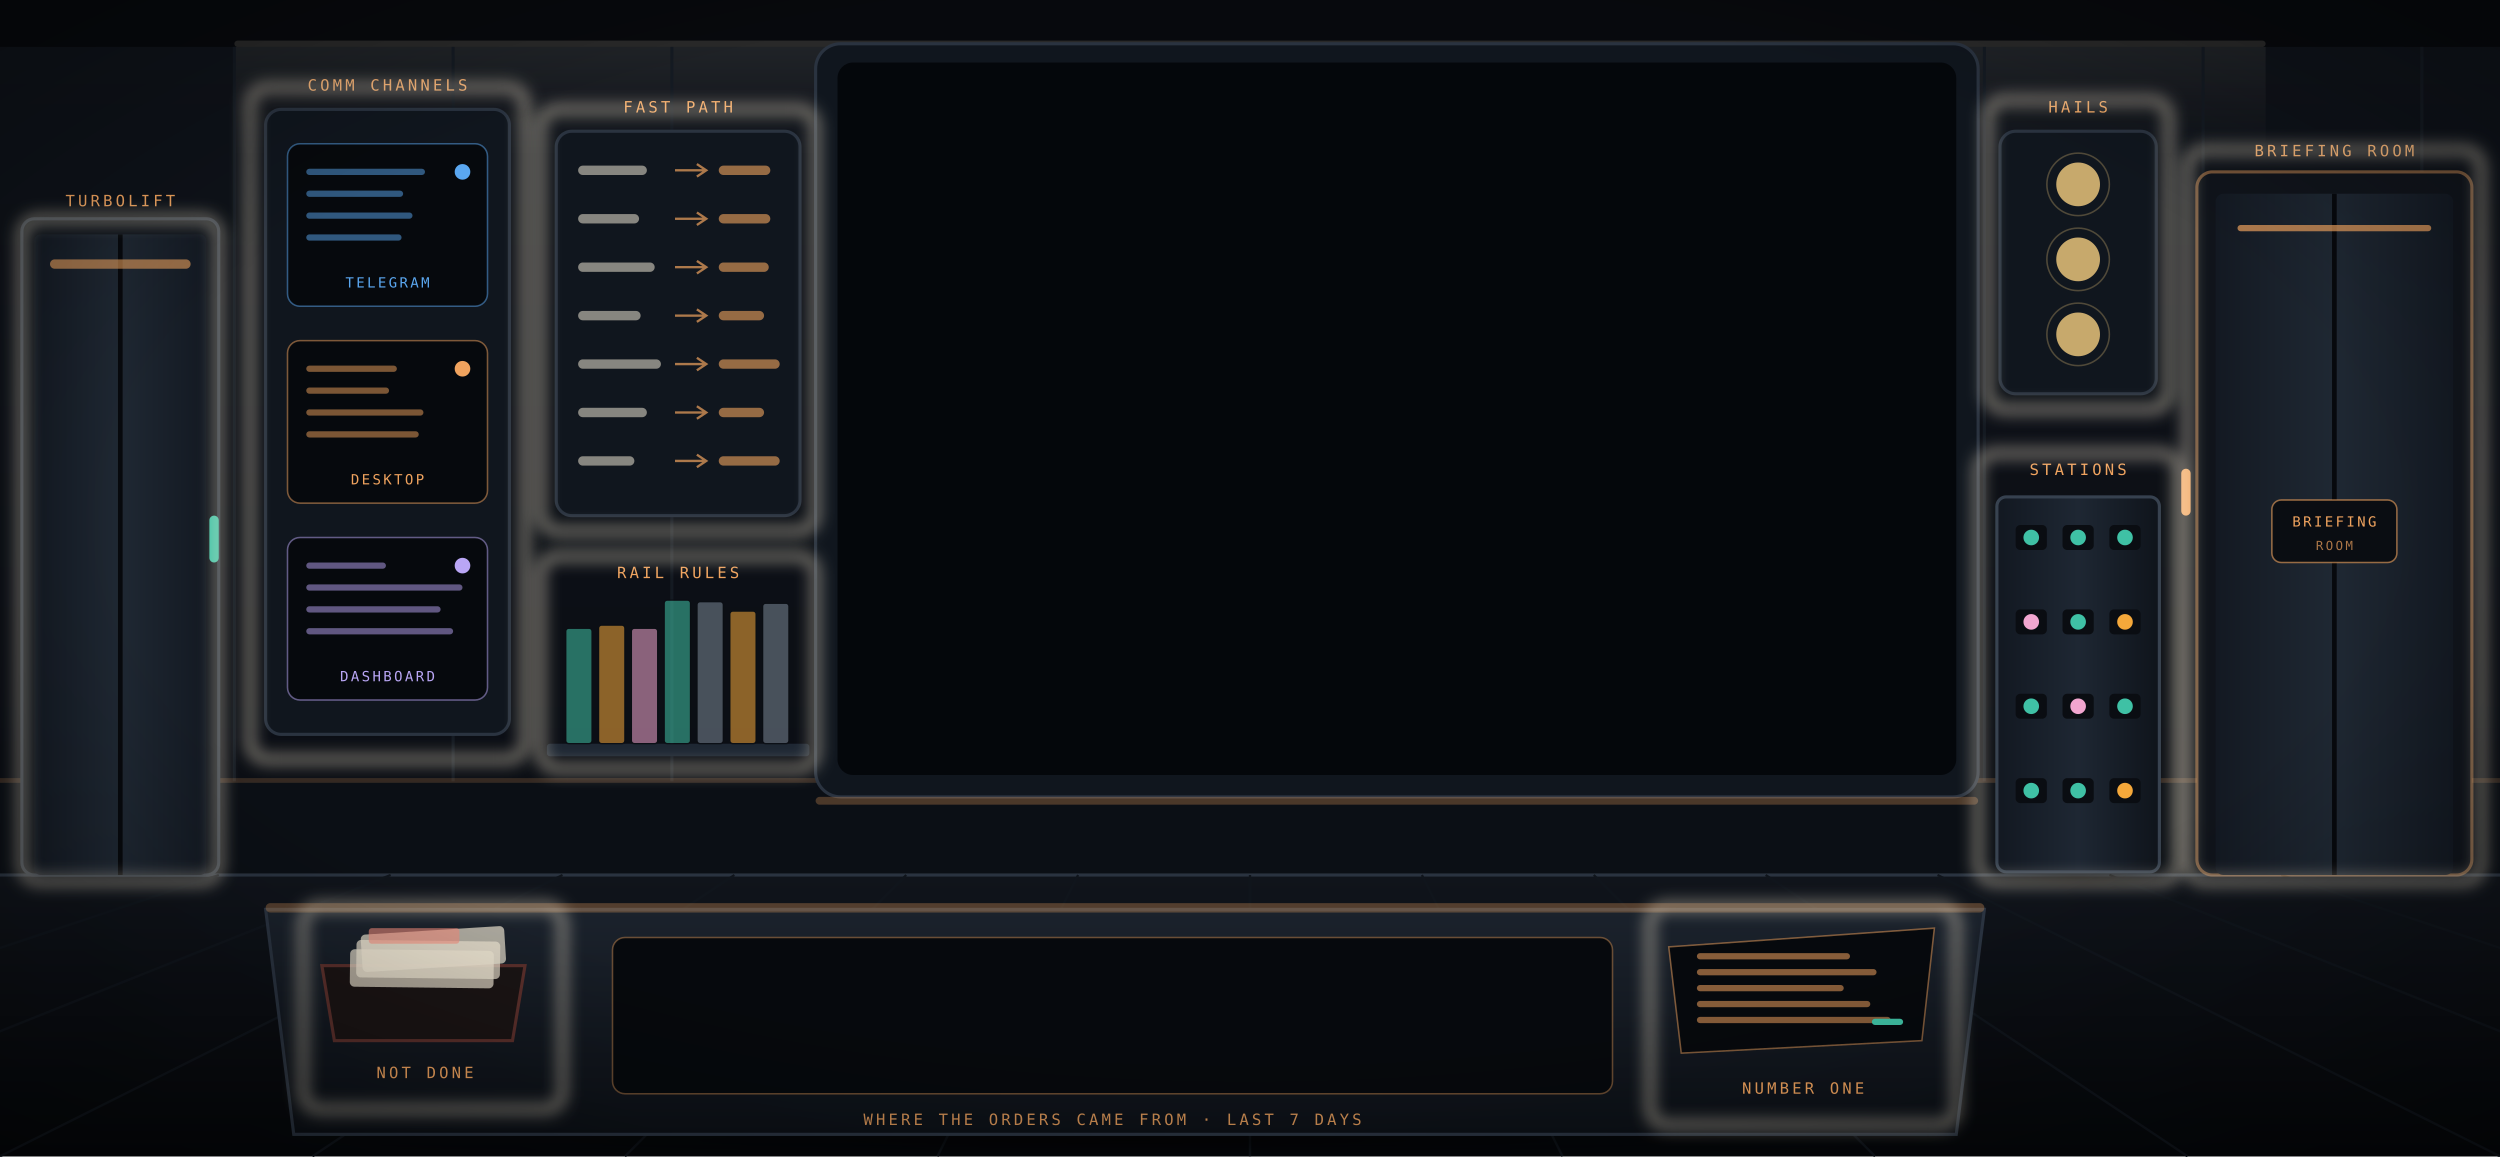
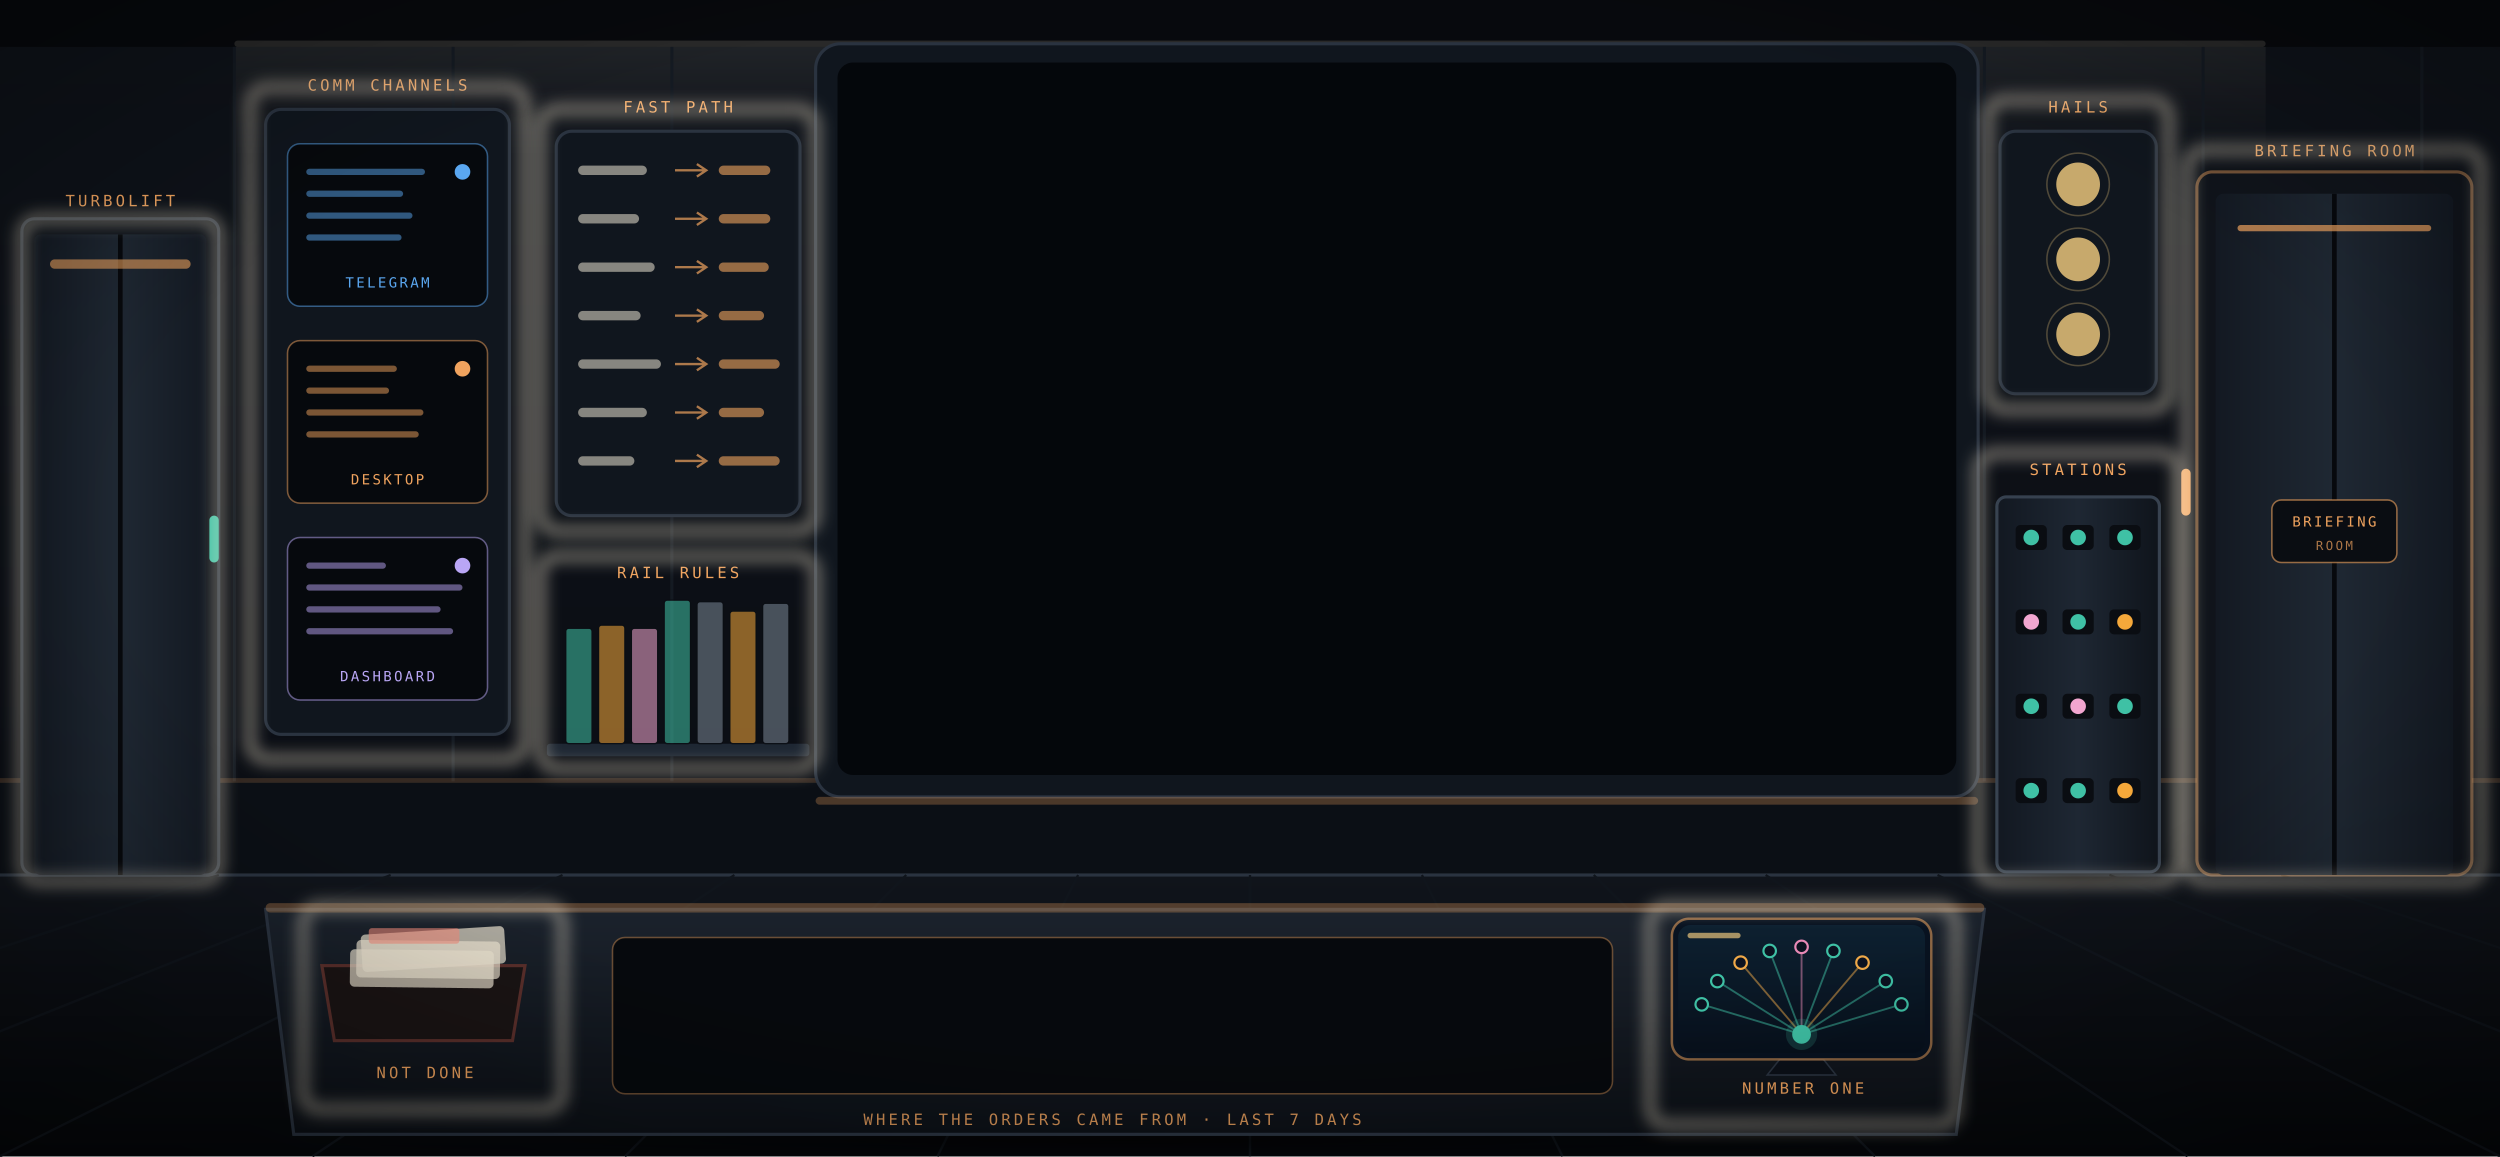
<svg xmlns="http://www.w3.org/2000/svg" class="xo-art" viewBox="0 0 1600 740" aria-hidden="true">
  <defs>
    <filter id="x-blur" x="-20%" y="-20%" width="140%" height="140%">
      <feGaussianBlur stdDeviation="5" />
    </filter>
    <linearGradient id="x-wall" x1="0" y1="0" x2="0" y2="1">
      <stop offset="0" stop-color="#0f131a" />
      <stop offset=".7" stop-color="#0b0e14" />
      <stop offset="1" stop-color="#07090d" />
    </linearGradient>
    <linearGradient id="x-floor" x1="0" y1="0" x2="0" y2="1">
      <stop offset="0" stop-color="#10141b" />
      <stop offset="1" stop-color="#05070a" />
    </linearGradient>
    <linearGradient id="x-downlight" x1="0" y1="0" x2="0" y2="1">
      <stop offset="0" stop-color="#fff2d8" stop-opacity=".07" />
      <stop offset="1" stop-color="#fff2d8" stop-opacity="0" />
    </linearGradient>
    <linearGradient id="x-door" x1="0" y1="0" x2="1" y2="0">
      <stop offset="0" stop-color="#131922" />
      <stop offset=".5" stop-color="#1f2833" />
      <stop offset="1" stop-color="#131922" />
    </linearGradient>
    <linearGradient id="x-metal" x1="0" y1="0" x2="1" y2="0">
      <stop offset="0" stop-color="#121821" />
      <stop offset=".5" stop-color="#1e2733" />
      <stop offset="1" stop-color="#0f141b" />
    </linearGradient>
    <linearGradient id="x-desk" x1="0" y1="0" x2="0" y2="1">
      <stop offset="0" stop-color="#1b222c" />
      <stop offset="1" stop-color="#0c1016" />
    </linearGradient>
    <linearGradient id="x-cork" x1="0" y1="0" x2="0" y2="1">
      <stop offset="0" stop-color="#3a2c1e" />
      <stop offset="1" stop-color="#2a1f15" />
    </linearGradient>
    <linearGradient id="x-brass" x1="0" y1="0" x2="1" y2="0">
      <stop offset="0" stop-color="#7a5e2c" />
      <stop offset=".45" stop-color="#e8c37a" />
      <stop offset="1" stop-color="#6b5326" />
+     </linearGradient>
+     <linearGradient id="x-glass" x1="0" y1="0" x2="0" y2="1">
+       <stop offset="0" stop-color="#0d2030" />
+       <stop offset="1" stop-color="#07101c" />
    </linearGradient>
    <radialGradient id="x-shadow">
      <stop offset="0" stop-color="#000" stop-opacity=".6" />
      <stop offset="1" stop-color="#000" stop-opacity="0" />
    </radialGradient>
    <radialGradient id="x-space" cx=".5" cy=".5" r=".7">
      <stop offset="0" stop-color="#0c1630" />
      <stop offset="1" stop-color="#03050a" />
    </radialGradient>
    <radialGradient id="x-vignette" cx=".5" cy=".45" r=".75">
      <stop offset=".6" stop-color="#000" stop-opacity="0" />
      <stop offset="1" stop-color="#000" stop-opacity=".45" />
    </radialGradient>
  </defs>
  <rect width="1600" height="740" fill="url(#x-wall)" />
  <rect width="1600" height="30" fill="#07090d" />
  <rect x="150" y="26" width="1300" height="4" rx="2" fill="#fff2d8" opacity=".14" />
  <rect x="150" y="30" width="1300" height="70" fill="url(#x-downlight)" />
  <line x1="150" y1="30" x2="150" y2="560" stroke="#141a22" stroke-width="2" />
  <line x1="290" y1="30" x2="290" y2="560" stroke="#141a22" stroke-width="2" />
  <line x1="430" y1="30" x2="430" y2="560" stroke="#141a22" stroke-width="2" />
  <line x1="570" y1="30" x2="570" y2="560" stroke="#141a22" stroke-width="2" />
  <line x1="710" y1="30" x2="710" y2="560" stroke="#141a22" stroke-width="2" />
  <line x1="850" y1="30" x2="850" y2="560" stroke="#141a22" stroke-width="2" />
  <line x1="990" y1="30" x2="990" y2="560" stroke="#141a22" stroke-width="2" />
  <line x1="1130" y1="30" x2="1130" y2="560" stroke="#141a22" stroke-width="2" />
  <line x1="1270" y1="30" x2="1270" y2="560" stroke="#141a22" stroke-width="2" />
  <line x1="1410" y1="30" x2="1410" y2="560" stroke="#141a22" stroke-width="2" />
  <line x1="1550" y1="30" x2="1550" y2="560" stroke="#141a22" stroke-width="2" />
  <rect x="0" y="500" width="1600" height="60" fill="#0b0f15" />
  <rect x="0" y="498" width="1600" height="3" fill="#f0a35e" opacity=".18" />
  <polygon points="0,560 1600,560 1600,740 0,740" fill="url(#x-floor)" />
  <line x1="0" y1="560" x2="1600" y2="560" stroke="#2a3340" stroke-width="2" />
  <line x1="140.0" y1="560" x2="-400" y2="740" stroke="#10151c" stroke-width="1.5" />
  <line x1="250.0" y1="560" x2="-200" y2="740" stroke="#10151c" stroke-width="1.5" />
  <line x1="360" y1="560" x2="0" y2="740" stroke="#10151c" stroke-width="1.5" />
  <line x1="470.0" y1="560" x2="200" y2="740" stroke="#10151c" stroke-width="1.5" />
  <line x1="580.0" y1="560" x2="400" y2="740" stroke="#10151c" stroke-width="1.5" />
  <line x1="690.0" y1="560" x2="600" y2="740" stroke="#10151c" stroke-width="1.5" />
  <line x1="800.0" y1="560" x2="800" y2="740" stroke="#10151c" stroke-width="1.5" />
  <line x1="910.0" y1="560" x2="1000" y2="740" stroke="#10151c" stroke-width="1.5" />
  <line x1="1020.0" y1="560" x2="1200" y2="740" stroke="#10151c" stroke-width="1.5" />
  <line x1="1130.0" y1="560" x2="1400" y2="740" stroke="#10151c" stroke-width="1.5" />
  <line x1="1240.0" y1="560" x2="1600" y2="740" stroke="#10151c" stroke-width="1.5" />
  <line x1="1350.0" y1="560" x2="1800" y2="740" stroke="#10151c" stroke-width="1.5" />
  <line x1="1460.0" y1="560" x2="2000" y2="740" stroke="#10151c" stroke-width="1.5" />
  <rect x="14" y="140" width="126" height="420" rx="8" fill="#0f141b" stroke="#2a3340" stroke-width="2" />
  <rect x="22" y="150" width="110" height="410" rx="4" fill="url(#x-door)" />
  <line x1="77.0" y1="150" x2="77.0" y2="560" stroke="#07090d" stroke-width="3" />
  <rect x="32" y="166" width="90" height="6" rx="3" fill="#f0a35e" opacity=".6" />
  <text x="77" y="132" text-anchor="middle" font-family="monospace" font-size="10" letter-spacing="2" fill="#f0a35e" opacity="1">TURBOLIFT</text>
  <rect class="x-lamp" x="134" y="330" width="6" height="30" rx="3" fill="#3fc1a5" />
  <rect x="170" y="70" width="156" height="400" rx="10" fill="#10161e" stroke="#2a3340" stroke-width="2" />
  <rect x="184" y="92" width="128" height="104" rx="8" fill="#06090d" stroke="#5aa7f0" stroke-opacity=".5" />
  <rect x="196" y="108" width="76" height="4" rx="2" fill="#5aa7f0" opacity=".5" />
  <rect x="196" y="122" width="62" height="4" rx="2" fill="#5aa7f0" opacity=".5" />
  <rect x="196" y="136" width="68" height="4" rx="2" fill="#5aa7f0" opacity=".5" />
  <rect x="196" y="150" width="61" height="4" rx="2" fill="#5aa7f0" opacity=".5" />
  <circle class="x-blink" cx="296" cy="110" r="5" fill="#5aa7f0" />
  <text x="248.0" y="184" text-anchor="middle" font-family="monospace" font-size="9" letter-spacing="1.5" fill="#5aa7f0">TELEGRAM</text>
  <rect x="184" y="218" width="128" height="104" rx="8" fill="#06090d" stroke="#f0a35e" stroke-opacity=".5" />
  <rect x="196" y="234" width="58" height="4" rx="2" fill="#f0a35e" opacity=".5" />
  <rect x="196" y="248" width="53" height="4" rx="2" fill="#f0a35e" opacity=".5" />
  <rect x="196" y="262" width="75" height="4" rx="2" fill="#f0a35e" opacity=".5" />
  <rect x="196" y="276" width="72" height="4" rx="2" fill="#f0a35e" opacity=".5" />
  <circle class="x-blink" cx="296" cy="236" r="5" fill="#f0a35e" />
  <text x="248.0" y="310" text-anchor="middle" font-family="monospace" font-size="9" letter-spacing="1.5" fill="#f0a35e">DESKTOP</text>
  <rect x="184" y="344" width="128" height="104" rx="8" fill="#06090d" stroke="#b9a6f5" stroke-opacity=".5" />
  <rect x="196" y="360" width="51" height="4" rx="2" fill="#b9a6f5" opacity=".5" />
  <rect x="196" y="374" width="100" height="4" rx="2" fill="#b9a6f5" opacity=".5" />
  <rect x="196" y="388" width="86" height="4" rx="2" fill="#b9a6f5" opacity=".5" />
  <rect x="196" y="402" width="94" height="4" rx="2" fill="#b9a6f5" opacity=".5" />
  <circle class="x-blink" cx="296" cy="362" r="5" fill="#b9a6f5" />
  <text x="248.0" y="436" text-anchor="middle" font-family="monospace" font-size="9" letter-spacing="1.5" fill="#b9a6f5">DASHBOARD</text>
  <text x="248" y="58" text-anchor="middle" font-family="monospace" font-size="10" letter-spacing="2" fill="#f0a35e" opacity="1">COMM CHANNELS</text>
  <rect x="356" y="84" width="156" height="246" rx="10" fill="#10161e" stroke="#2a3340" stroke-width="2" />
  <rect x="370" y="106" width="44" height="6" rx="3" fill="#e9e1cf" opacity=".55" />
  <path d="M432 109 h20 m-6 -4 l6 4 l-6 4" fill="none" stroke="#f0a35e" stroke-opacity=".7" stroke-width="1.5" />
  <rect x="460" y="106" width="33" height="6" rx="3" fill="#f0a35e" opacity=".6" />
  <rect x="370" y="137" width="39" height="6" rx="3" fill="#e9e1cf" opacity=".55" />
  <path d="M432 140 h20 m-6 -4 l6 4 l-6 4" fill="none" stroke="#f0a35e" stroke-opacity=".7" stroke-width="1.5" />
  <rect x="460" y="137" width="33" height="6" rx="3" fill="#f0a35e" opacity=".6" />
  <rect x="370" y="168" width="49" height="6" rx="3" fill="#e9e1cf" opacity=".55" />
  <path d="M432 171 h20 m-6 -4 l6 4 l-6 4" fill="none" stroke="#f0a35e" stroke-opacity=".7" stroke-width="1.5" />
  <rect x="460" y="168" width="32" height="6" rx="3" fill="#f0a35e" opacity=".6" />
  <rect x="370" y="199" width="40" height="6" rx="3" fill="#e9e1cf" opacity=".55" />
  <path d="M432 202 h20 m-6 -4 l6 4 l-6 4" fill="none" stroke="#f0a35e" stroke-opacity=".7" stroke-width="1.5" />
  <rect x="460" y="199" width="29" height="6" rx="3" fill="#f0a35e" opacity=".6" />
  <rect x="370" y="230" width="53" height="6" rx="3" fill="#e9e1cf" opacity=".55" />
  <path d="M432 233 h20 m-6 -4 l6 4 l-6 4" fill="none" stroke="#f0a35e" stroke-opacity=".7" stroke-width="1.5" />
  <rect x="460" y="230" width="39" height="6" rx="3" fill="#f0a35e" opacity=".6" />
  <rect x="370" y="261" width="44" height="6" rx="3" fill="#e9e1cf" opacity=".55" />
  <path d="M432 264 h20 m-6 -4 l6 4 l-6 4" fill="none" stroke="#f0a35e" stroke-opacity=".7" stroke-width="1.5" />
  <rect x="460" y="261" width="29" height="6" rx="3" fill="#f0a35e" opacity=".6" />
  <rect x="370" y="292" width="36" height="6" rx="3" fill="#e9e1cf" opacity=".55" />
  <path d="M432 295 h20 m-6 -4 l6 4 l-6 4" fill="none" stroke="#f0a35e" stroke-opacity=".7" stroke-width="1.5" />
  <rect x="460" y="292" width="39" height="6" rx="3" fill="#f0a35e" opacity=".6" />
  <text x="434" y="72" text-anchor="middle" font-family="monospace" font-size="10" letter-spacing="2" fill="#f0a35e" opacity="1">FAST PATH</text>
  <rect x="350" y="476" width="168" height="8" rx="2" fill="#1e2733" />
  <rect x="362" y="402" width="17" height="74" rx="2" fill="#3fc1a5" opacity=".55" stroke="#0a0d12" />
  <rect x="383" y="400" width="17" height="76" rx="2" fill="#f5a83a" opacity=".55" stroke="#0a0d12" />
  <rect x="404" y="402" width="17" height="74" rx="2" fill="#f2a6d0" opacity=".55" stroke="#0a0d12" />
  <rect x="425" y="384" width="17" height="92" rx="2" fill="#3fc1a5" opacity=".55" stroke="#0a0d12" />
  <rect x="446" y="385" width="17" height="91" rx="2" fill="#7a8696" opacity=".55" stroke="#0a0d12" />
  <rect x="467" y="391" width="17" height="85" rx="2" fill="#f5a83a" opacity=".55" stroke="#0a0d12" />
  <rect x="488" y="386" width="17" height="90" rx="2" fill="#7a8696" opacity=".55" stroke="#0a0d12" />
  <text x="434" y="370" text-anchor="middle" font-family="monospace" font-size="10" letter-spacing="2" fill="#f0a35e" opacity="1">RAIL RULES</text>
  <rect x="522" y="28" width="744" height="482" rx="16" fill="#10161e" stroke="#2a3340" stroke-width="2" />
  <rect x="536" y="40" width="716" height="456" rx="10" fill="#04070b" />
  <rect x="522" y="510" width="744" height="5" rx="2.5" fill="#f0a35e" opacity=".28" />
  <rect x="1280" y="84" width="100" height="168" rx="10" fill="#10161e" stroke="#2a3340" stroke-width="2" />
  <text x="1330" y="72" text-anchor="middle" font-family="monospace" font-size="10" letter-spacing="2" fill="#f0a35e" opacity="1">HAILS</text>
  <circle class="x-hail" cx="1330.0" cy="118" r="14" fill="#e8c37a" opacity=".85" />
  <circle cx="1330.0" cy="118" r="20" fill="none" stroke="#e8c37a" stroke-opacity=".3" />
  <circle class="x-hail" cx="1330.0" cy="166" r="14" fill="#e8c37a" opacity=".85" />
  <circle cx="1330.0" cy="166" r="20" fill="none" stroke="#e8c37a" stroke-opacity=".3" />
  <circle class="x-hail" cx="1330.0" cy="214" r="14" fill="#e8c37a" opacity=".85" />
  <circle cx="1330.0" cy="214" r="20" fill="none" stroke="#e8c37a" stroke-opacity=".3" />
  <ellipse cx="1330.0" cy="562" rx="64.0" ry="8" fill="url(#x-shadow)" />
  <rect x="1278" y="318" width="104" height="240" rx="6" fill="url(#x-metal)" stroke="#36414f" stroke-width="2" />
  <rect x="1290" y="336" width="20" height="16" rx="3" fill="#0a0d12" />
  <circle class="x-lamp" cx="1300" cy="344" r="5" fill="#3fc1a5" />
  <rect x="1320" y="336" width="20" height="16" rx="3" fill="#0a0d12" />
  <circle class="x-lamp" cx="1330" cy="344" r="5" fill="#3fc1a5" />
  <rect x="1350" y="336" width="20" height="16" rx="3" fill="#0a0d12" />
  <circle class="x-lamp" cx="1360" cy="344" r="5" fill="#3fc1a5" />
  <rect x="1290" y="390" width="20" height="16" rx="3" fill="#0a0d12" />
  <circle class="x-lamp" cx="1300" cy="398" r="5" fill="#f2a6d0" />
  <rect x="1320" y="390" width="20" height="16" rx="3" fill="#0a0d12" />
  <circle class="x-lamp" cx="1330" cy="398" r="5" fill="#3fc1a5" />
  <rect x="1350" y="390" width="20" height="16" rx="3" fill="#0a0d12" />
  <circle class="x-lamp" cx="1360" cy="398" r="5" fill="#f5a83a" />
  <rect x="1290" y="444" width="20" height="16" rx="3" fill="#0a0d12" />
  <circle class="x-lamp" cx="1300" cy="452" r="5" fill="#3fc1a5" />
  <rect x="1320" y="444" width="20" height="16" rx="3" fill="#0a0d12" />
  <circle class="x-lamp" cx="1330" cy="452" r="5" fill="#f2a6d0" />
  <rect x="1350" y="444" width="20" height="16" rx="3" fill="#0a0d12" />
  <circle class="x-lamp" cx="1360" cy="452" r="5" fill="#3fc1a5" />
  <rect x="1290" y="498" width="20" height="16" rx="3" fill="#0a0d12" />
  <circle class="x-lamp" cx="1300" cy="506" r="5" fill="#3fc1a5" />
  <rect x="1320" y="498" width="20" height="16" rx="3" fill="#0a0d12" />
  <circle class="x-lamp" cx="1330" cy="506" r="5" fill="#3fc1a5" />
  <rect x="1350" y="498" width="20" height="16" rx="3" fill="#0a0d12" />
  <circle class="x-lamp" cx="1360" cy="506" r="5" fill="#f5a83a" />
  <text x="1330" y="304" text-anchor="middle" font-family="monospace" font-size="10" letter-spacing="2" fill="#f0a35e" opacity="1">STATIONS</text>
  <rect x="1406" y="110" width="176" height="450" rx="10" fill="#10141b" stroke="#f0a35e" stroke-opacity=".45" stroke-width="2" />
  <rect x="1418" y="124" width="152" height="436" rx="5" fill="url(#x-door)" />
  <line x1="1494.0" y1="124" x2="1494.0" y2="560" stroke="#07090d" stroke-width="3" />
  <rect x="1432" y="144" width="124" height="4" rx="2" fill="#f0a35e" opacity=".7" />
  <rect x="1454.0" y="320" width="80" height="40" rx="6" fill="#0a0d12" stroke="#f0a35e" stroke-opacity=".6" />
  <text x="1494.0" y="337" text-anchor="middle" font-family="monospace" font-size="9" letter-spacing="1.5" fill="#f0a35e">BRIEFING</text>
  <text x="1494.0" y="352" text-anchor="middle" font-family="monospace" font-size="8" letter-spacing="1.5" fill="#f0a35e" opacity=".7">ROOM</text>
  <rect class="x-lamp" x="1396" y="300" width="6" height="30" rx="3" fill="#f0a35e" />
  <text x="1494" y="100" text-anchor="middle" font-family="monospace" font-size="10" letter-spacing="2" fill="#f0a35e" opacity="1">BRIEFING ROOM</text>
  <ellipse cx="720.0" cy="730" rx="570.0" ry="12" fill="url(#x-shadow)" />
  <path d="M170 582 H1270 L1252 726 H188 Z" fill="url(#x-desk)" stroke="#2a3340" stroke-width="2" />
  <rect x="170" y="578" width="1100" height="6" rx="3" fill="#f0a35e" opacity=".3" />
  <rect x="392" y="600" width="640" height="100" rx="8" fill="#06090d" stroke="#f0a35e" stroke-opacity=".4" />
  <text x="712" y="720" text-anchor="middle" font-family="monospace" font-size="10" letter-spacing="2" fill="#f0a35e" opacity="0.85">WHERE THE ORDERS CAME FROM · LAST 7 DAYS</text>
  <path d="M206 618 H336 L328 666 H214 Z" fill="#1a1414" stroke="#5a2f2b" stroke-width="2" />
  <rect x="224" y="608" width="92" height="24" rx="3" fill="#e9e1cf" opacity=".7" transform="rotate(0.7 268 618)" />
  <rect x="228" y="602" width="92" height="24" rx="3" fill="#e9e1cf" opacity=".7" transform="rotate(0.7 268 618)" />
  <rect x="232" y="596" width="92" height="24" rx="3" fill="#e9e1cf" opacity=".7" transform="rotate(-3.6 268 618)" />
  <rect x="236" y="594" width="58" height="10" rx="2" fill="#f08a7a" opacity=".6" />
  <text x="272" y="690" text-anchor="middle" font-family="monospace" font-size="10" letter-spacing="2" fill="#f0a35e" opacity="1">NOT DONE</text>
-   <path d="M1068 606 L1238 594 L1230 666 L1076 674 Z" fill="#06090d" stroke="#f0a35e" stroke-opacity=".5" />
-   <rect x="1086" y="610" width="98" height="4" rx="2" fill="#f0a35e" opacity=".55" />
-   <rect x="1086" y="620.2" width="115" height="4" rx="2" fill="#f0a35e" opacity=".55" />
-   <rect x="1086" y="630.4" width="94" height="4" rx="2" fill="#f0a35e" opacity=".55" />
-   <rect x="1086" y="640.6" width="111" height="4" rx="2" fill="#f0a35e" opacity=".55" />
-   <rect x="1086" y="650.8" width="124" height="4" rx="2" fill="#f0a35e" opacity=".55" />
-   <rect class="x-lamp" x="1198" y="652" width="20" height="4" rx="2" fill="#3fc1a5" />
+   <path d="M1139 678 L1167 678 L1175 688 L1131 688 Z" fill="#0b1018" stroke="#2a3340" />
+   <rect x="1070" y="588" width="166" height="90" rx="11" fill="#081220" stroke="#f0a35e" stroke-opacity=".55" stroke-width="1.6" />
+   <rect x="1074" y="592" width="158" height="82" rx="8" fill="url(#x-glass)" />
+   <rect x="1080" y="597" width="34" height="3.5" rx="1.75" fill="#e8c37a" opacity=".7" />
+   <path d="M1153 662 L1089.1 642.8" stroke="#3fc1a5" stroke-width="1.2" opacity=".5" />
+   <path class="x-route" d="M1153 662 L1089.1 642.8" stroke="#3fc1a5" stroke-width="2.2" stroke-linecap="round" stroke-dasharray="4 120" style="animation-delay:-0s" />
+   <circle cx="1089.1" cy="642.8" r="4" fill="#0b1220" stroke="#3fc1a5" stroke-width="1.4" />
+   <path d="M1153 662 L1099.1 627.9" stroke="#3fc1a5" stroke-width="1.2" opacity=".5" />
+   <path class="x-route" d="M1153 662 L1099.1 627.9" stroke="#3fc1a5" stroke-width="2.2" stroke-linecap="round" stroke-dasharray="4 120" style="animation-delay:-0.4s" />
+   <circle cx="1099.1" cy="627.9" r="4" fill="#0b1220" stroke="#3fc1a5" stroke-width="1.4" />
+   <path d="M1153 662 L1114 616.1" stroke="#f0a948" stroke-width="1.2" opacity=".5" />
+   <path class="x-route" d="M1153 662 L1114 616.1" stroke="#f0a948" stroke-width="2.2" stroke-linecap="round" stroke-dasharray="4 120" style="animation-delay:-0.9s" />
+   <circle cx="1114" cy="616.1" r="4" fill="#0b1220" stroke="#f0a948" stroke-width="1.4" />
+   <path d="M1153 662 L1132.6 608.6" stroke="#3fc1a5" stroke-width="1.2" opacity=".5" />
+   <path class="x-route" d="M1153 662 L1132.6 608.6" stroke="#3fc1a5" stroke-width="2.2" stroke-linecap="round" stroke-dasharray="4 120" style="animation-delay:-1.3s" />
+   <circle cx="1132.6" cy="608.6" r="4" fill="#0b1220" stroke="#3fc1a5" stroke-width="1.4" />
+   <path d="M1153 662 L1153 606" stroke="#e889b6" stroke-width="1.2" opacity=".5" />
+   <path class="x-route" d="M1153 662 L1153 606" stroke="#e889b6" stroke-width="2.2" stroke-linecap="round" stroke-dasharray="4 120" style="animation-delay:-1.7s" />
+   <circle cx="1153" cy="606" r="4" fill="#0b1220" stroke="#e889b6" stroke-width="1.4" />
+   <path d="M1153 662 L1173.4 608.6" stroke="#3fc1a5" stroke-width="1.2" opacity=".5" />
+   <path class="x-route" d="M1153 662 L1173.4 608.6" stroke="#3fc1a5" stroke-width="2.2" stroke-linecap="round" stroke-dasharray="4 120" style="animation-delay:-2.1s" />
+   <circle cx="1173.4" cy="608.6" r="4" fill="#0b1220" stroke="#3fc1a5" stroke-width="1.4" />
+   <path d="M1153 662 L1192 616.1" stroke="#f0a948" stroke-width="1.2" opacity=".5" />
+   <path class="x-route" d="M1153 662 L1192 616.1" stroke="#f0a948" stroke-width="2.2" stroke-linecap="round" stroke-dasharray="4 120" style="animation-delay:-2.6s" />
+   <circle cx="1192" cy="616.1" r="4" fill="#0b1220" stroke="#f0a948" stroke-width="1.4" />
+   <path d="M1153 662 L1206.9 627.9" stroke="#3fc1a5" stroke-width="1.2" opacity=".5" />
+   <path class="x-route" d="M1153 662 L1206.9 627.9" stroke="#3fc1a5" stroke-width="2.2" stroke-linecap="round" stroke-dasharray="4 120" style="animation-delay:-3s" />
+   <circle cx="1206.9" cy="627.9" r="4" fill="#0b1220" stroke="#3fc1a5" stroke-width="1.4" />
+   <path d="M1153 662 L1216.9 642.8" stroke="#3fc1a5" stroke-width="1.2" opacity=".5" />
+   <path class="x-route" d="M1153 662 L1216.9 642.8" stroke="#3fc1a5" stroke-width="2.2" stroke-linecap="round" stroke-dasharray="4 120" style="animation-delay:-3.4s" />
+   <circle cx="1216.9" cy="642.8" r="4" fill="#0b1220" stroke="#3fc1a5" stroke-width="1.4" />
+   <circle cx="1153" cy="662" r="10" fill="#3fc1a5" opacity=".18" />
+   <circle cx="1153" cy="662" r="5.5" fill="#3fc1a5" />
+   <circle class="x-ping" cx="1153" cy="662" r="5.5" fill="none" stroke="#3fc1a5" style="transform-origin:1153px 662px" />
  <text x="1154" y="700" text-anchor="middle" font-family="monospace" font-size="10" letter-spacing="2" fill="#f0a35e" opacity="1">NUMBER ONE</text>
  <rect id="x-hl-bridge" class="x-hl" x="14" y="140" width="126" height="424" rx="10" fill="none" stroke="#fff2d8" stroke-width="3" filter="url(#x-blur)" />
  <rect id="x-hl-channels" class="x-hl" x="160" y="56" width="176" height="430" rx="10" fill="none" stroke="#fff2d8" stroke-width="3" filter="url(#x-blur)" />
  <rect id="x-hl-fastpath" class="x-hl" x="346" y="70" width="176" height="270" rx="10" fill="none" stroke="#fff2d8" stroke-width="3" filter="url(#x-blur)" />
  <rect id="x-hl-rules" class="x-hl" x="346" y="356" width="176" height="136" rx="10" fill="none" stroke="#fff2d8" stroke-width="3" filter="url(#x-blur)" />
  <rect id="x-hl-hails" class="x-hl" x="1272" y="64" width="116" height="198" rx="10" fill="none" stroke="#fff2d8" stroke-width="3" filter="url(#x-blur)" />
  <rect id="x-hl-stations" class="x-hl" x="1266" y="290" width="128" height="274" rx="10" fill="none" stroke="#fff2d8" stroke-width="3" filter="url(#x-blur)" />
  <rect id="x-hl-lounge" class="x-hl" x="1400" y="96" width="188" height="468" rx="10" fill="none" stroke="#fff2d8" stroke-width="3" filter="url(#x-blur)" />
  <rect id="x-hl-blocked" class="x-hl" x="194" y="580" width="166" height="130" rx="10" fill="none" stroke="#fff2d8" stroke-width="3" filter="url(#x-blur)" />
  <rect id="x-hl-desk" class="x-hl" x="1056" y="580" width="196" height="140" rx="10" fill="none" stroke="#fff2d8" stroke-width="3" filter="url(#x-blur)" />
  <rect width="1600" height="740" fill="url(#x-vignette)" pointer-events="none" />
</svg>
